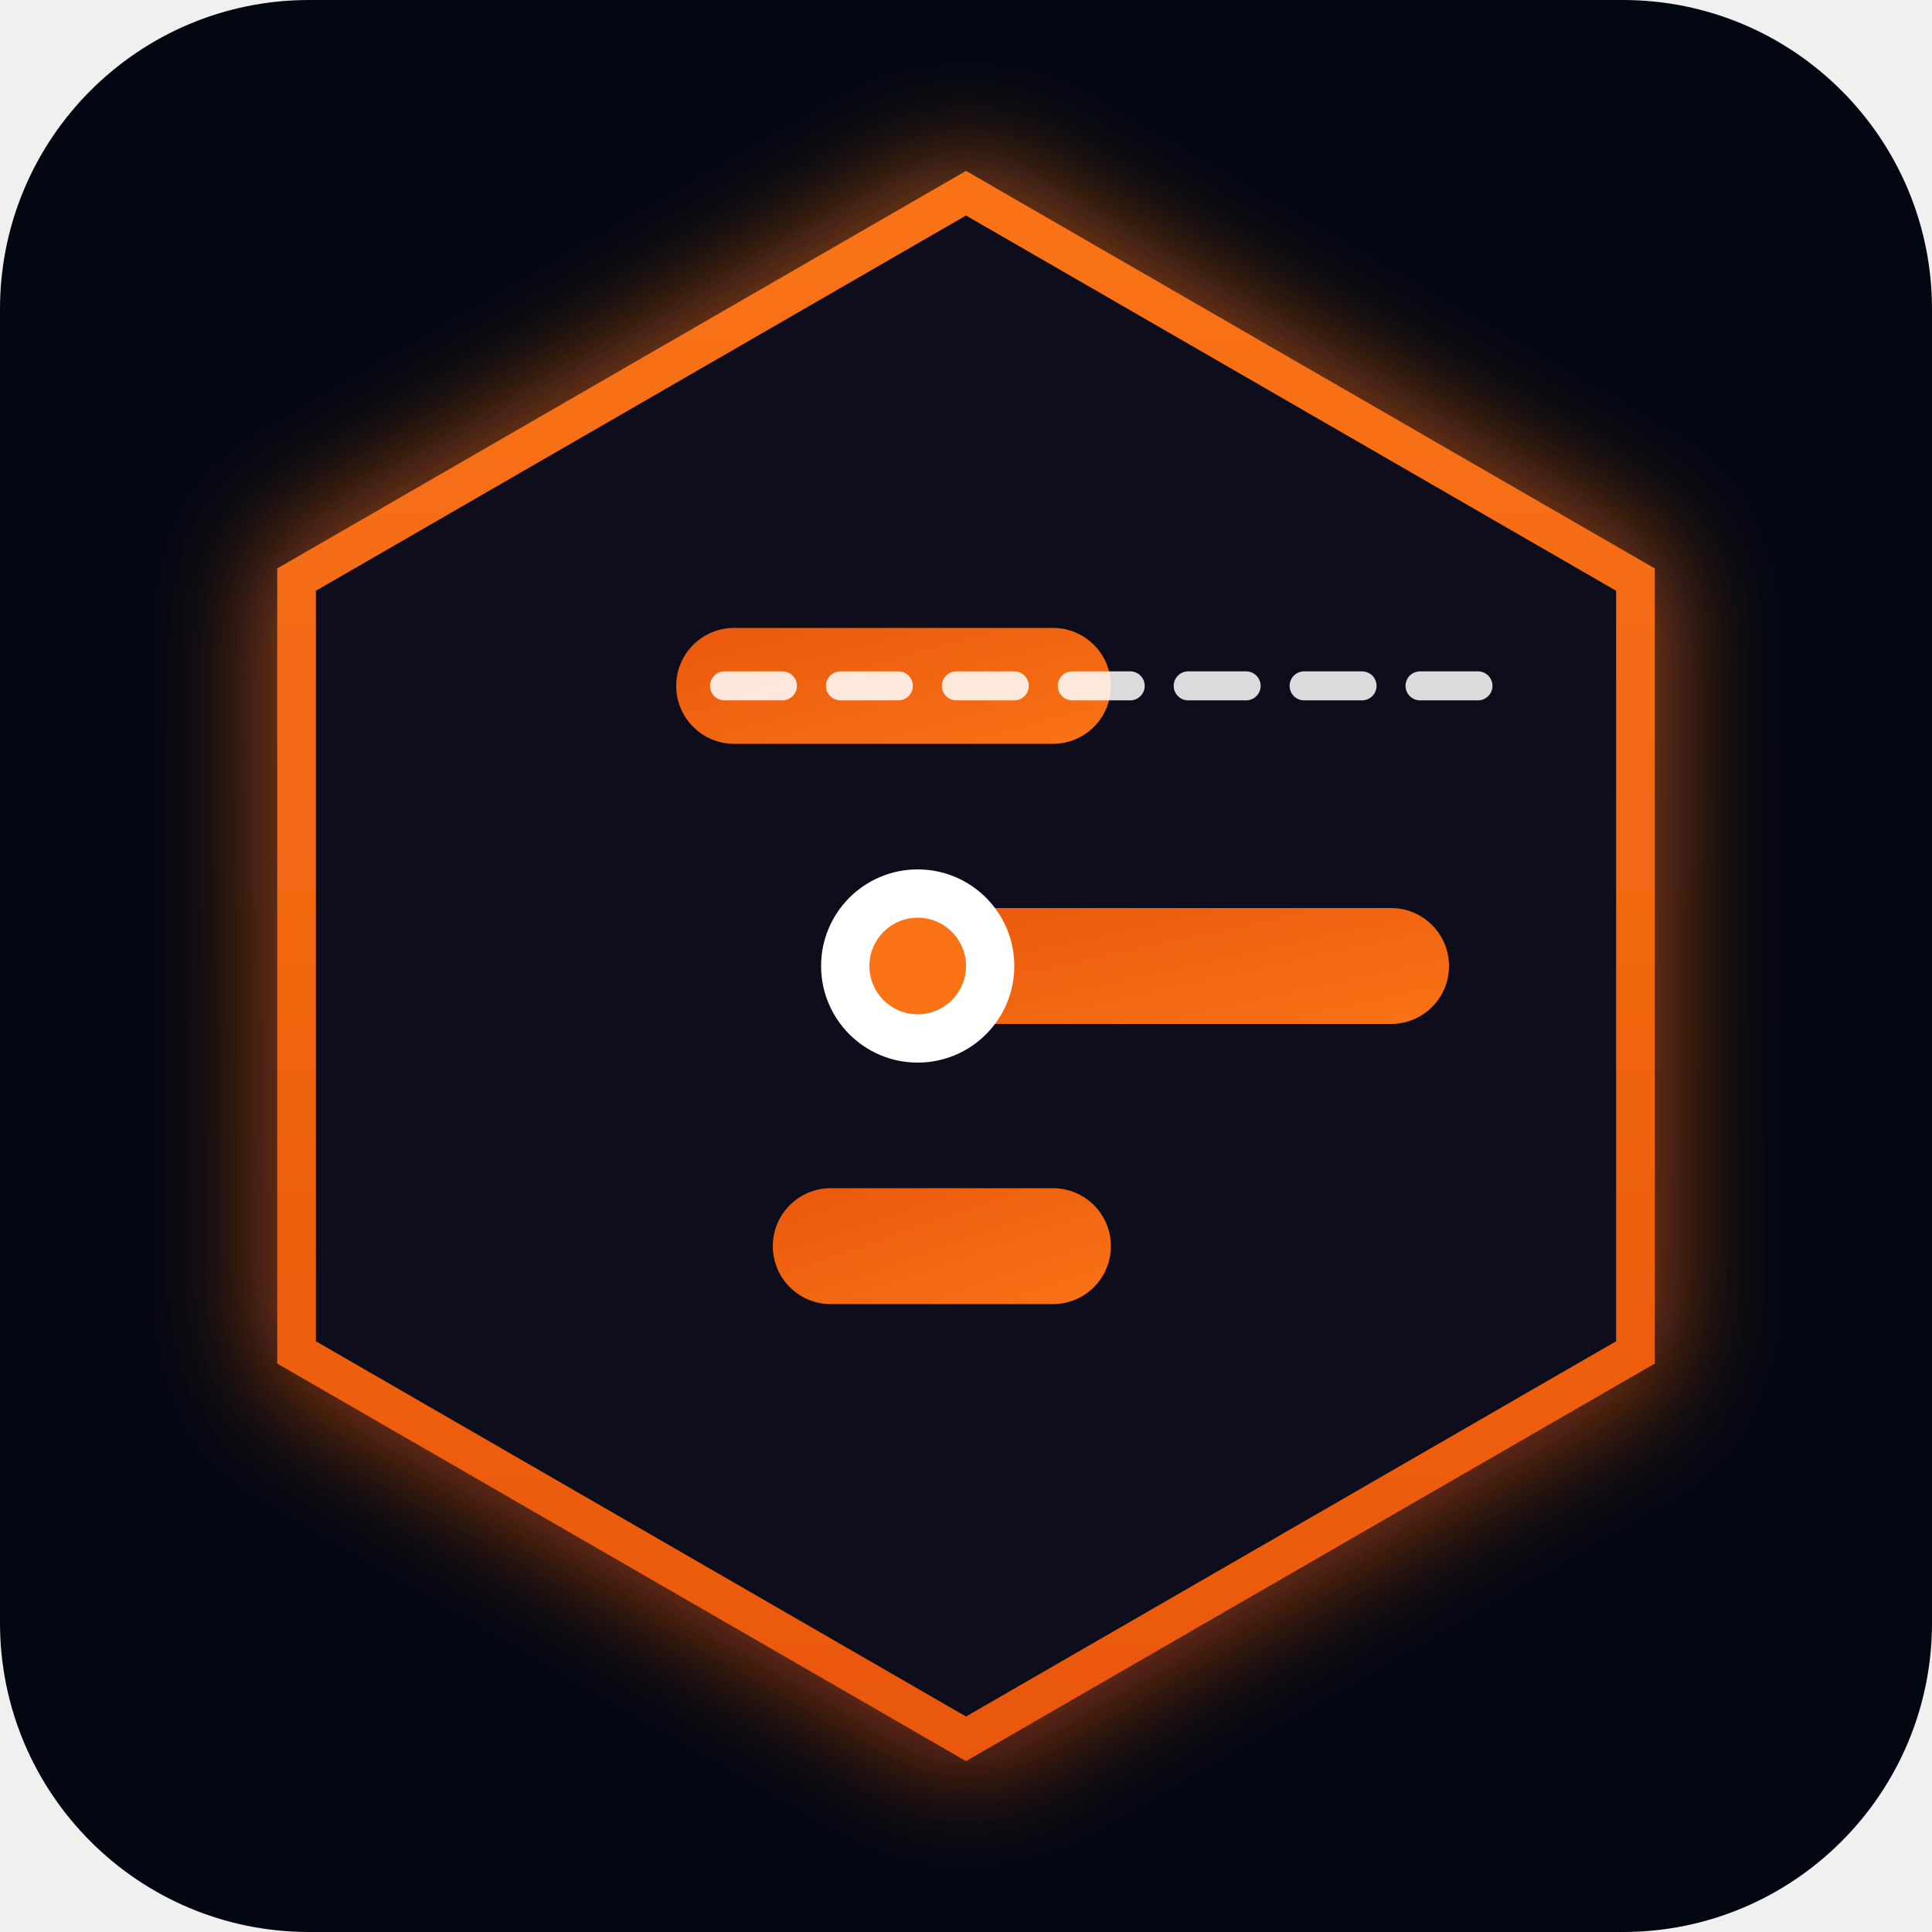
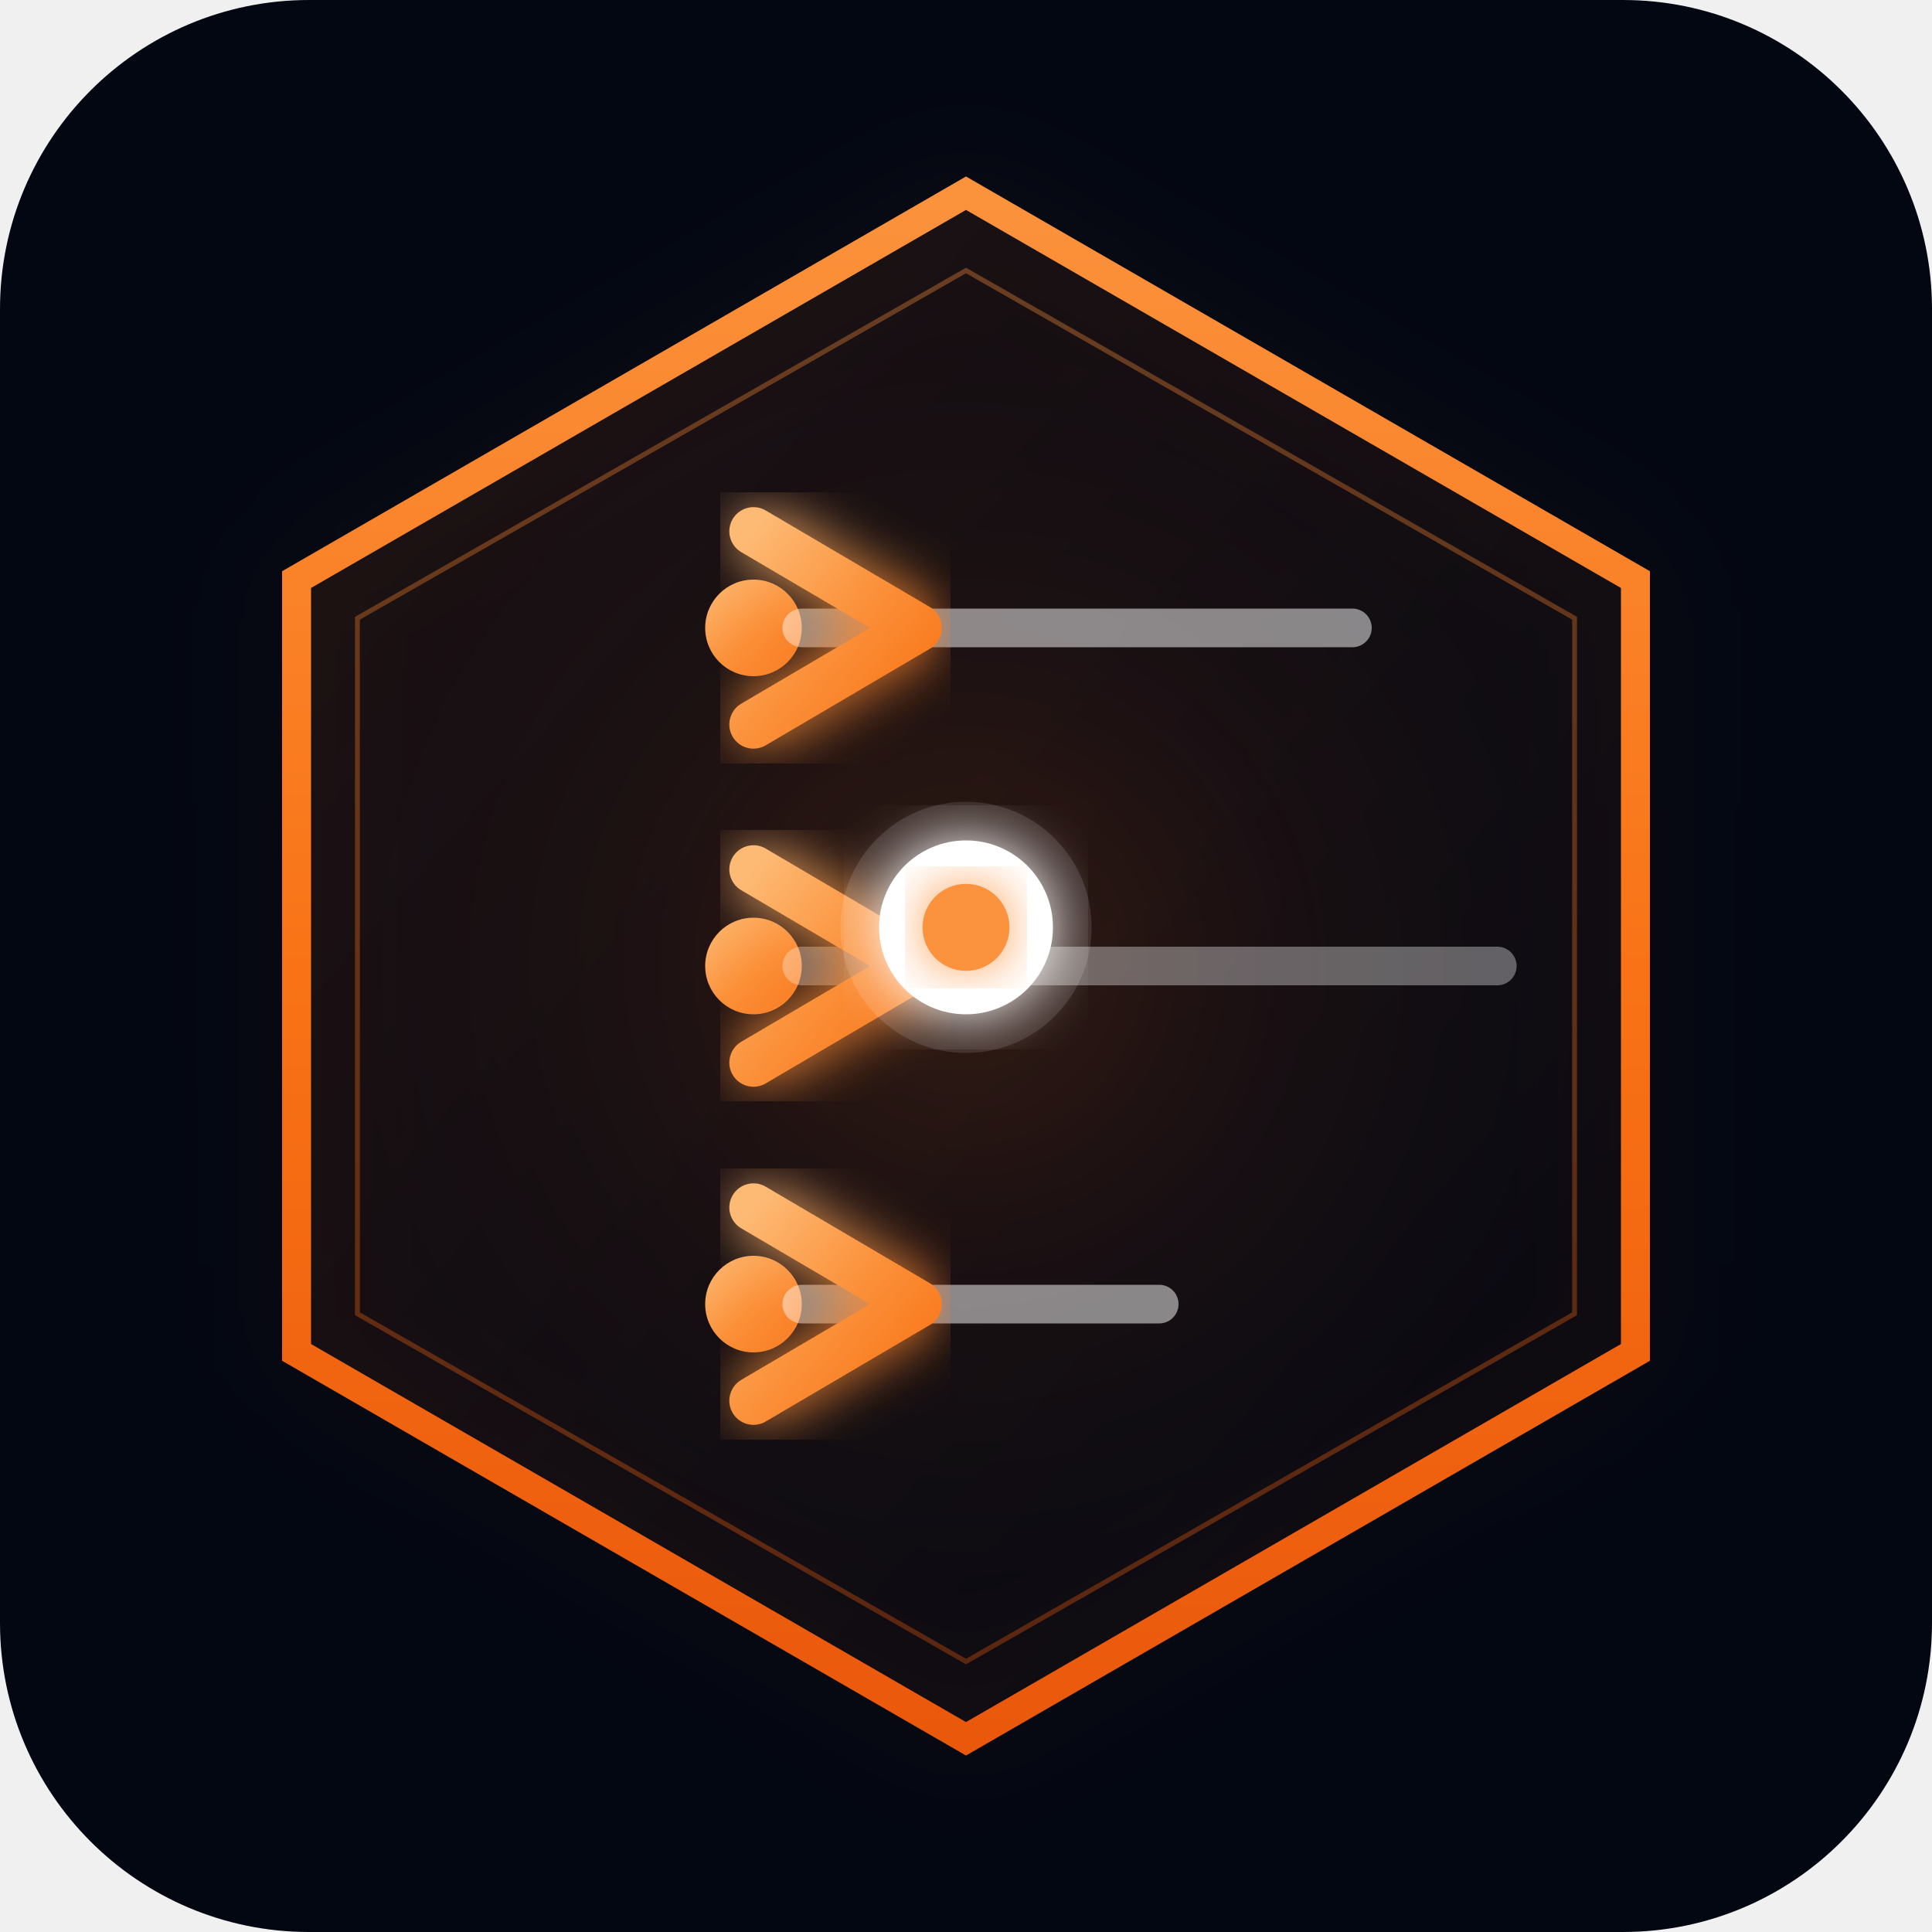
<svg xmlns="http://www.w3.org/2000/svg" viewBox="0 0 200 200">
  <defs>
-     <filter id="glow" x="-20%" y="-20%" width="140%" height="140%">
+     <filter id="glow" x="-40%" y="-40%" width="180%" height="180%">
      <feGaussianBlur stdDeviation="6" result="blur" />
      <feMerge>
        <feMergeNode in="blur" />
        <feMergeNode in="SourceGraphic" />
      </feMerge>
    </filter>
+     <filter id="softGlow" x="-20%" y="-20%" width="140%" height="140%">
+       <feGaussianBlur stdDeviation="3" result="blur" />
+       <feMerge>
+         <feMergeNode in="blur" />
+         <feMergeNode in="SourceGraphic" />
+       </feMerge>
+     </filter>
    <linearGradient id="hexGrad" x1="0%" y1="0%" x2="0%" y2="100%">
-       <stop offset="0%" stop-color="#f97316" />
+       <stop offset="0%" stop-color="#fb923c" />
+       <stop offset="50%" stop-color="#f97316" />
      <stop offset="100%" stop-color="#ea580c" />
    </linearGradient>
+     <linearGradient id="hexFill" x1="0%" y1="0%" x2="100%" y2="100%">
+       <stop offset="0%" stop-color="#f97316" stop-opacity="0.1" />
+       <stop offset="100%" stop-color="#ea580c" stop-opacity="0.02" />
+     </linearGradient>
    <linearGradient id="iconGrad" x1="0%" y1="0%" x2="100%" y2="100%">
-       <stop offset="0%" stop-color="#ea580c" />
+       <stop offset="0%" stop-color="#fdba74" />
+       <stop offset="50%" stop-color="#fb923c" />
      <stop offset="100%" stop-color="#f97316" />
    </linearGradient>
+     <radialGradient id="centerGlow" cx="50%" cy="50%" r="50%">
+       <stop offset="0%" stop-color="#f97316" stop-opacity="0.15" />
+       <stop offset="100%" stop-color="#030712" stop-opacity="0" />
+     </radialGradient>
  </defs>
  <rect width="100%" height="100%" fill="#030712" rx="32" />
-   <polygon points="100,20 169.3,60 169.3,140 100,180 30.7,140 30.7,60" fill="#080e1a" stroke="url(#hexGrad)" stroke-width="4" filter="url(#glow)" />
-   <rect x="70" y="65" width="45" height="12" rx="6" fill="url(#iconGrad)" />
-   <rect x="95" y="94" width="55" height="12" rx="6" fill="url(#iconGrad)" />
-   <rect x="80" y="123" width="35" height="12" rx="6" fill="url(#iconGrad)" />
-   <path d="M 75,71 H 155" stroke="#FFFFFF" stroke-width="3" stroke-dasharray="6,6" stroke-linecap="round" opacity="0.85" />
-   <circle cx="95" cy="100" r="10" fill="#FFFFFF" />
-   <circle cx="95" cy="100" r="5" fill="#f97316" />
+   <circle cx="100" cy="100" r="70" fill="url(#centerGlow)" />
+   <polygon points="100,20 169.3,60 169.3,140 100,180 30.7,140 30.7,60" fill="none" stroke="url(#hexGrad)" stroke-width="0.8" opacity="0.3" filter="url(#glow)" />
+   <polygon points="100,20 169.3,60 169.3,140 100,180 30.7,140 30.7,60" fill="url(#hexFill)" stroke="url(#hexGrad)" stroke-width="3" />
+   <polygon points="100,28 163,64 163,136 100,172 37,136 37,64" fill="none" stroke="url(#hexGrad)" stroke-width="0.5" opacity="0.35" />
+   <circle cx="78" cy="65" r="5" fill="url(#iconGrad)" />
+   <circle cx="78" cy="100" r="5" fill="url(#iconGrad)" />
+   <circle cx="78" cy="135" r="5" fill="url(#iconGrad)" />
+   <line x1="83" y1="65" x2="140" y2="65" stroke="#FFFFFF" stroke-width="4" stroke-linecap="round" opacity="0.5" />
+   <line x1="83" y1="100" x2="155" y2="100" stroke="#FFFFFF" stroke-width="4" stroke-linecap="round" opacity="0.35" />
+   <line x1="83" y1="135" x2="120" y2="135" stroke="#FFFFFF" stroke-width="4" stroke-linecap="round" opacity="0.5" />
+   <path d="M 78,55 L 95,65 L 78,75" fill="none" stroke="url(#iconGrad)" stroke-width="5" stroke-linecap="round" stroke-linejoin="round" filter="url(#softGlow)" />
+   <path d="M 78,90 L 95,100 L 78,110" fill="none" stroke="url(#iconGrad)" stroke-width="5" stroke-linecap="round" stroke-linejoin="round" filter="url(#softGlow)" />
+   <path d="M 78,125 L 95,135 L 78,145" fill="none" stroke="url(#iconGrad)" stroke-width="5" stroke-linecap="round" stroke-linejoin="round" filter="url(#softGlow)" />
+   <circle cx="100" cy="96" r="13" fill="#FFFFFF" opacity="0.12" />
+   <circle cx="100" cy="96" r="9" fill="#FFFFFF" filter="url(#softGlow)" />
+   <circle cx="100" cy="96" r="4.5" fill="#fb923c" filter="url(#softGlow)" />
</svg>
